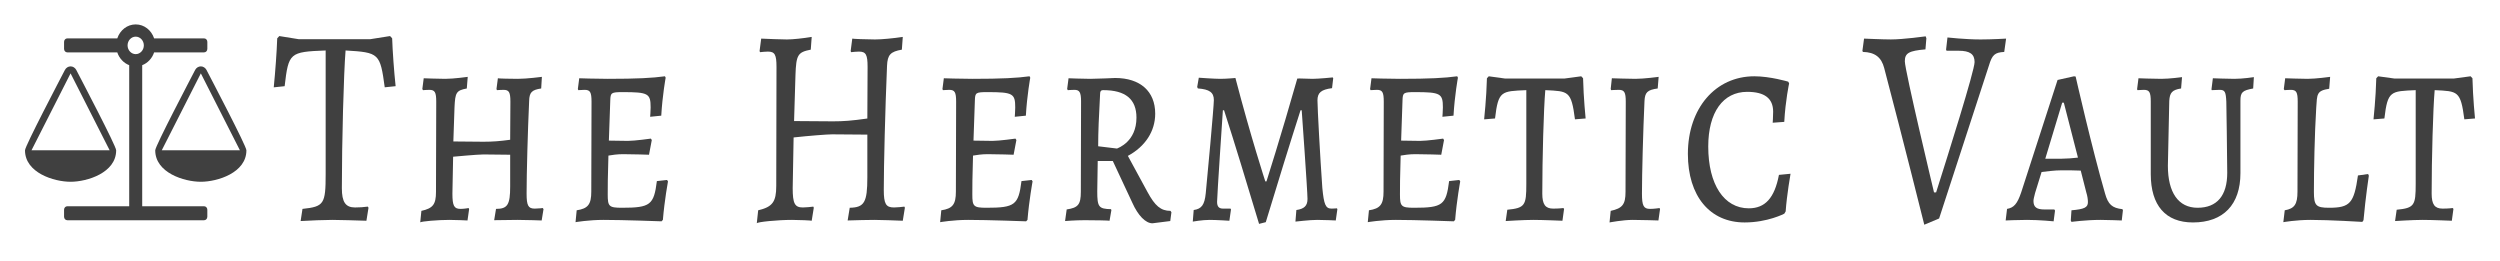
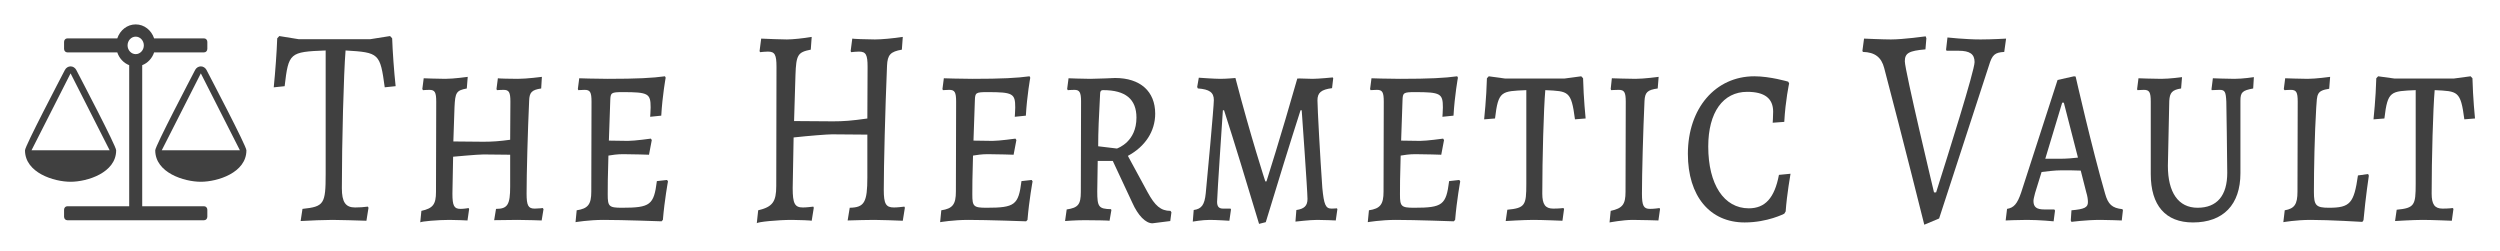
- <svg xmlns="http://www.w3.org/2000/svg" width="100%" height="100%" viewBox="0 0 144 15" version="1.1" xml:space="preserve" style="fill-rule:evenodd;clip-rule:evenodd;stroke-linejoin:round;stroke-miterlimit:2;">
-   <rect id="Publisher-Logo" x="0" y="0" width="144" height="14.4" style="fill:none;" />
+ <svg xmlns="http://www.w3.org/2000/svg" width="100%" height="100%" viewBox="0 0 600 60" version="1.1" xml:space="preserve" style="fill-rule:evenodd;clip-rule:evenodd;stroke-linejoin:round;stroke-miterlimit:2;">
+   <rect id="Publisher-Logo" x="0" y="0" width="600" height="60" style="fill:none;" />
  <g id="Publisher-Logo1">
-     <path id="Title" d="M17.316,12.732c0.548,-0.033 1.389,-0.066 1.829,-0.066c0.453,0 1.387,0.033 1.961,0.049l0.12,-0.748l-0.04,-0.066c-0.227,0.033 -0.494,0.049 -0.734,0.049c-0.547,0 -0.761,-0.31 -0.761,-1.11c0,-2.661 0.107,-6.627 0.214,-7.933c1.936,0.114 1.989,0.163 2.256,2.122l0.627,-0.065c-0.093,-0.864 -0.173,-1.99 -0.2,-2.757l-0.12,-0.13l-1.135,0.179l-4.137,0l-1.108,-0.179l-0.12,0.13c-0.027,0.767 -0.107,1.893 -0.2,2.824l0.627,-0.066c0.227,-1.927 0.28,-1.976 2.363,-2.058l0,7.117c0,1.73 -0.093,1.877 -1.335,2.008l-0.107,0.7Z" style="fill:#404040;fill-rule:nonzero;" />
-     <path d="M24.205,12.813c0.027,-0.065 1.041,-0.147 1.681,-0.147c0.401,0 1.042,0.033 1.042,0.033l0.093,-0.651l-0.026,-0.065c0,0 -0.254,0.049 -0.468,0.049c-0.374,0 -0.468,-0.18 -0.468,-0.882l0.041,-2.123c0,0 1.402,-0.131 1.749,-0.131c0.468,0 1.537,0.017 1.537,0.017l0,1.829c0,1.045 -0.147,1.29 -0.815,1.29l-0.107,0.651l1.335,-0.017c0.533,0 1.401,0.033 1.401,0.033l0.106,-0.651l-0.04,-0.065c0,0 -0.253,0.033 -0.467,0.033c-0.374,0 -0.467,-0.18 -0.467,-0.866c0,-1.143 0.067,-3.606 0.147,-5.336c0.013,-0.49 0.147,-0.637 0.694,-0.718l0.04,-0.669c0,0 -0.868,0.114 -1.388,0.114c-0.373,0 -1.147,-0.016 -1.147,-0.033l-0.081,0.619l0.027,0.065c0,0 0.241,-0.017 0.374,-0.017c0.321,0 0.401,0.131 0.401,0.686l-0.013,2.189c-0.588,0.081 -1.002,0.114 -1.537,0.114l-1.736,-0.016l0.067,-1.976c0.04,-0.831 0.093,-0.962 0.708,-1.076l0.053,-0.669c0,0 -0.801,0.114 -1.295,0.114c-0.426,0 -1.24,-0.033 -1.24,-0.033l-0.08,0.62l0.04,0.066c0,-0.002 0.227,-0.019 0.36,-0.019c0.32,0 0.401,0.131 0.401,0.686l-0.014,5.191c0,0.719 -0.173,0.947 -0.841,1.094l-0.067,0.667Z" style="fill:#404040;fill-rule:nonzero;" />
-     <path d="M33.151,12.797c0,0 0.747,-0.131 1.614,-0.131c1.121,0 3.337,0.082 3.337,0.082l0.08,-0.082c0.094,-1.14 0.294,-2.218 0.294,-2.218l-0.054,-0.082l-0.586,0.065c-0.173,1.372 -0.373,1.536 -2.016,1.536c-0.749,0 -0.815,-0.082 -0.815,-0.768c0,-0.408 0,-0.996 0.04,-2.237c0.187,-0.033 0.507,-0.082 0.841,-0.082c0.575,0 1.497,0.033 1.497,0.033l0.16,-0.847l-0.053,-0.082c0,0 -0.936,0.131 -1.323,0.131l-1.096,-0.016l0.081,-2.319c0.013,-0.441 0.053,-0.474 0.721,-0.474c1.47,0 1.603,0.082 1.603,0.882c0,0.18 -0.027,0.539 -0.027,0.539l0.64,-0.065c0.066,-1.174 0.253,-2.186 0.253,-2.186l-0.04,-0.082c-0.706,0.098 -1.601,0.147 -3.297,0.147c-0.693,0 -1.641,-0.033 -1.641,-0.033l-0.08,0.619l0.027,0.065c0,0 0.24,-0.017 0.36,-0.017c0.321,0 0.401,0.131 0.401,0.686l-0.014,5.175c0,0.735 -0.187,0.979 -0.841,1.077l-0.066,0.684Z" style="fill:#404040;fill-rule:nonzero;" />
-     <path d="M43.591,12.862c0.027,-0.081 1.215,-0.196 2.028,-0.196c0.4,0 1.135,0.033 1.135,0.049l0.12,-0.748l-0.027,-0.066c-0.147,0.017 -0.4,0.049 -0.601,0.049c-0.467,0 -0.587,-0.228 -0.587,-1.11l0.053,-2.923c0.895,-0.098 1.95,-0.179 2.217,-0.179c0.454,0 1.416,0.016 2.03,0.016l0,2.465c0,1.437 -0.173,1.731 -1.015,1.748l-0.12,0.732c0.481,-0.016 1.202,-0.033 1.535,-0.033c0.427,0 1.187,0.033 1.641,0.049l0.121,-0.748l-0.027,-0.066c-0.147,0.017 -0.401,0.049 -0.601,0.049c-0.467,0 -0.587,-0.212 -0.587,-1.012c0,-1.388 0.08,-4.618 0.187,-7.149c0.026,-0.635 0.2,-0.815 0.854,-0.929l0.053,-0.734c-0.534,0.081 -1.214,0.147 -1.601,0.147c-0.426,0 -1.308,-0.033 -1.308,-0.049l-0.093,0.716l0.026,0.065c0.134,-0.016 0.334,-0.033 0.455,-0.033c0.4,0 0.494,0.18 0.494,0.882l-0.014,2.972c-0.908,0.13 -1.389,0.163 -1.976,0.163l-2.244,-0.016l0.08,-2.646c0.04,-1.173 0.134,-1.32 0.881,-1.467l0.054,-0.734c-0.481,0.081 -1.095,0.147 -1.428,0.147c-0.374,0 -1.067,-0.033 -1.481,-0.049l-0.094,0.716l0.027,0.065c0.133,-0.016 0.347,-0.033 0.454,-0.033c0.4,0 0.494,0.18 0.494,0.882l-0.014,6.855c0,0.915 -0.213,1.209 -1.041,1.404l-0.08,0.749Z" style="fill:#404040;fill-rule:nonzero;" />
-     <path d="M54.152,12.797c0,0 0.747,-0.131 1.614,-0.131c1.121,0 3.337,0.082 3.337,0.082l0.08,-0.082c0.094,-1.14 0.294,-2.218 0.294,-2.218l-0.053,-0.082l-0.587,0.065c-0.173,1.372 -0.373,1.536 -2.016,1.536c-0.748,0 -0.815,-0.082 -0.815,-0.768c0,-0.408 0,-0.996 0.04,-2.237c0.187,-0.033 0.507,-0.082 0.841,-0.082c0.575,0 1.497,0.033 1.497,0.033l0.16,-0.847l-0.053,-0.082c0,0 -0.936,0.131 -1.323,0.131l-1.095,-0.016l0.08,-2.319c0.013,-0.441 0.053,-0.474 0.721,-0.474c1.47,0 1.603,0.082 1.603,0.882c0,0.18 -0.026,0.539 -0.026,0.539l0.639,-0.065c0.067,-1.174 0.253,-2.186 0.253,-2.186l-0.04,-0.082c-0.706,0.098 -1.601,0.147 -3.297,0.147c-0.693,0 -1.641,-0.033 -1.641,-0.033l-0.08,0.619l0.027,0.065c0,0 0.24,-0.017 0.36,-0.017c0.321,0 0.401,0.131 0.401,0.686l-0.014,5.175c0,0.735 -0.186,0.979 -0.841,1.077l-0.066,0.684Z" style="fill:#404040;fill-rule:nonzero;" />
-     <path d="M66.38,12.862l1.027,-0.13l0.067,-0.505l-0.053,-0.081c-0.561,0 -0.895,-0.294 -1.321,-1.078l-1.135,-2.089c1.001,-0.538 1.575,-1.419 1.575,-2.432c0,-1.29 -0.867,-2.055 -2.309,-2.055c0,0 -1.029,0.049 -1.429,0.049c-0.413,0 -1.254,-0.033 -1.254,-0.033l-0.08,0.62l0.04,0.066c0,-0.002 0.227,-0.019 0.374,-0.019c0.294,0 0.387,0.131 0.387,0.67l-0.013,5.207c0,0.735 -0.161,0.915 -0.815,1.012l-0.093,0.668c0,0 0.587,-0.049 1.134,-0.049c0.493,0 1.428,0.016 1.428,0.032l0.107,-0.618l-0.027,-0.049c-0.708,-0.016 -0.788,-0.13 -0.788,-1.029l0.027,-1.747l0.868,0l1.122,2.4c0.334,0.751 0.774,1.19 1.161,1.19Zm-2.042,-4.306l-1.083,-0.131c0,-0.849 0.04,-1.698 0.107,-2.939c0,-0.229 0.04,-0.294 0.187,-0.294c1.283,0 1.911,0.522 1.911,1.584c0,1.388 -1.056,1.747 -1.122,1.78Z" style="fill:#404040;fill-rule:nonzero;" />
-     <path d="M72.522,12.895l0.387,-0.098c0.694,-2.283 1.388,-4.536 2.002,-6.447l0.067,0c0,0 0.334,4.653 0.334,5.11c0,0.392 -0.187,0.572 -0.641,0.637l-0.054,0.667c0.027,0 0.815,-0.098 1.255,-0.098c0.414,0 1.068,0.033 1.068,0.033l0.093,-0.651l-0.026,-0.049c0,0 -0.174,0.017 -0.307,0.017c-0.347,0 -0.441,-0.229 -0.534,-1.192c-0.12,-1.682 -0.28,-4.62 -0.28,-5.045c0,-0.44 0.213,-0.62 0.84,-0.701l0.067,-0.57l-0.026,-0.049c0,0 -0.815,0.082 -1.162,0.082c-0.28,0 -0.801,-0.033 -0.881,-0.016c-0.961,3.377 -1.775,5.923 -1.775,5.923l-0.067,0c0,0.001 -0.827,-2.529 -1.722,-5.956c0,0 -0.507,0.049 -0.867,0.049c-0.362,0 -1.242,-0.065 -1.242,-0.065l-0.093,0.536l0.04,0.082c0.666,0.049 0.92,0.228 0.92,0.669c0,0.376 -0.387,4.587 -0.467,5.371c-0.067,0.669 -0.24,0.898 -0.694,0.963l-0.053,0.667c0,0 0.547,-0.098 0.974,-0.098c0.373,0 1.134,0.049 1.134,0.049l0.093,-0.651l-0.026,-0.048l-0.428,0c-0.24,0 -0.347,-0.115 -0.347,-0.392c0,-0.327 0.334,-5.274 0.334,-5.274l0.067,0c0.629,1.944 1.309,4.196 2.017,6.545Z" style="fill:#404040;fill-rule:nonzero;" />
-     <path d="M78.784,12.797c0,0 0.748,-0.131 1.614,-0.131c1.122,0 3.338,0.082 3.338,0.082l0.08,-0.082c0.093,-1.14 0.293,-2.218 0.293,-2.218l-0.053,-0.082l-0.587,0.065c-0.173,1.372 -0.373,1.536 -2.016,1.536c-0.748,0 -0.815,-0.082 -0.815,-0.768c0,-0.408 0,-0.996 0.04,-2.237c0.187,-0.033 0.508,-0.082 0.842,-0.082c0.574,0 1.496,0.033 1.496,0.033l0.16,-0.847l-0.053,-0.082c0,0 -0.935,0.131 -1.323,0.131l-1.095,-0.016l0.08,-2.319c0.013,-0.441 0.054,-0.474 0.722,-0.474c1.469,0 1.603,0.082 1.603,0.882c0,0.18 -0.027,0.539 -0.027,0.539l0.639,-0.065c0.067,-1.174 0.254,-2.186 0.254,-2.186l-0.04,-0.082c-0.706,0.098 -1.601,0.147 -3.298,0.147c-0.693,0 -1.64,-0.033 -1.64,-0.033l-0.08,0.619l0.026,0.065c0,0 0.241,-0.017 0.361,-0.017c0.32,0 0.4,0.131 0.4,0.686l-0.013,5.175c0,0.735 -0.187,0.979 -0.841,1.077l-0.067,0.684Z" style="fill:#404040;fill-rule:nonzero;" />
-     <path d="M86.728,12.732c0,0 1.028,-0.066 1.588,-0.066c0.52,0 1.681,0.049 1.681,0.049l0.094,-0.683l-0.04,-0.049c0,0 -0.227,0.033 -0.588,0.033c-0.454,0 -0.627,-0.245 -0.627,-0.866c0,-2.008 0.08,-4.897 0.173,-5.958c1.335,0.065 1.496,0.032 1.709,1.681l0.614,-0.049c0,0 -0.12,-1.175 -0.147,-2.316l-0.106,-0.114l-0.975,0.131l-3.403,0l-0.948,-0.131l-0.106,0.114c-0.027,1.126 -0.161,2.367 -0.161,2.367l0.628,-0.051c0.187,-1.6 0.36,-1.567 1.802,-1.632l0,5.403c0,1.225 -0.067,1.388 -1.095,1.486l-0.093,0.651Z" style="fill:#404040;fill-rule:nonzero;" />
-     <path d="M92.709,12.813c0,0 0.761,-0.147 1.335,-0.147c0.506,0 1.481,0.033 1.481,0.033l0.093,-0.651l-0.027,-0.065c0,0 -0.293,0.049 -0.547,0.049c-0.374,0 -0.467,-0.18 -0.467,-0.882c0,-1.142 0.066,-3.59 0.146,-5.336c0.027,-0.49 0.161,-0.637 0.761,-0.718l0.054,-0.669c0,0 -0.841,0.114 -1.335,0.114c-0.466,0 -1.28,-0.033 -1.36,-0.033l-0.067,0.619l0.027,0.065c0,0 0.28,-0.017 0.44,-0.017c0.321,0 0.401,0.147 0.401,0.686l-0.014,5.191c0,0.719 -0.173,0.947 -0.854,1.094l-0.067,0.667Z" style="fill:#404040;fill-rule:nonzero;" />
-     <path d="M100.491,12.813c1.322,0 2.283,-0.504 2.283,-0.504l0.08,-0.131c0.067,-0.962 0.281,-2.17 0.281,-2.17l-0.668,0.065c-0.254,1.339 -0.801,1.926 -1.736,1.926c-1.428,0 -2.336,-1.371 -2.336,-3.559c0,-1.975 0.854,-3.15 2.243,-3.15c1.001,0 1.495,0.375 1.495,1.142c0,0.311 -0.026,0.637 -0.026,0.637l0.667,-0.049c0.067,-1.239 0.28,-2.218 0.28,-2.218l-0.053,-0.098c0,-0.001 -1.041,-0.31 -1.949,-0.31c-2.243,0 -3.83,1.843 -3.83,4.471c0,2.432 1.266,3.948 3.269,3.948Z" style="fill:#404040;fill-rule:nonzero;" />
-     <path d="M110.839,12.944l0.854,-0.359l2.87,-8.811c0.187,-0.62 0.334,-0.751 0.881,-0.783l0.107,-0.767c0,0 -0.828,0.049 -1.468,0.049c-0.881,0 -1.909,-0.115 -1.909,-0.115l-0.08,0.7l0.027,0.065l0.694,0c0.654,0 0.921,0.196 0.921,0.653c0,0.49 -1.522,5.32 -2.216,7.507l-0.12,0c0,0.002 -1.682,-7.032 -1.682,-7.554c0,-0.473 0.24,-0.604 1.188,-0.685l0.053,-0.637l-0.04,-0.114c0,0 -1.295,0.179 -2.002,0.179c-0.454,0 -1.548,-0.048 -1.548,-0.048l-0.094,0.701l0.027,0.066c0.694,0.016 1.068,0.31 1.228,0.93c1.121,4.257 2.309,9.023 2.309,9.023Z" style="fill:#404040;fill-rule:nonzero;" />
-     <path d="M119.317,12.781c0,0 0.814,-0.115 1.682,-0.115c0.4,0 1.214,0.033 1.214,0.033l0.067,-0.586l-0.027,-0.065c-0.6,-0.065 -0.827,-0.278 -1.001,-0.898c-0.761,-2.627 -1.695,-6.74 -1.695,-6.74l-0.093,-0.016l-0.948,0.212l-2.096,6.478c-0.227,0.67 -0.427,0.882 -0.814,0.948l-0.08,0.667c0,0 0.681,-0.033 1.228,-0.033c0.721,0 1.535,0.082 1.535,0.082l0.08,-0.618l-0.04,-0.065l-0.574,0c-0.44,0 -0.627,-0.131 -0.627,-0.491c0,-0.098 0.04,-0.245 0.093,-0.457l0.374,-1.209c0.253,-0.032 0.747,-0.098 1.148,-0.098c0.293,0 0.841,0 1.108,0.017l0.32,1.257c0.067,0.213 0.093,0.409 0.093,0.556c0,0.31 -0.2,0.408 -0.947,0.473l-0.04,0.586l0.04,0.082Zm-1.509,-3.638l0.975,-3.231l0.093,0l0.814,3.166c-0.253,0.033 -0.694,0.065 -0.974,0.065l-0.908,0Z" style="fill:#404040;fill-rule:nonzero;" />
-     <path d="M126.313,12.813c1.749,0 2.736,-1.026 2.736,-2.838l0,-4.177c0,-0.49 0.12,-0.588 0.734,-0.702l0.04,-0.653c0,0 -0.627,0.098 -1.121,0.098c-0.413,0 -1.241,-0.033 -1.241,-0.033l-0.08,0.635l0.014,0.049l0.454,-0.017c0.307,0 0.36,0.115 0.387,0.686c0,0 0.053,3.232 0.053,4.098c0,1.306 -0.587,2.008 -1.709,2.008c-1.109,0 -1.71,-0.882 -1.71,-2.417l0.08,-3.736c0.027,-0.473 0.16,-0.637 0.681,-0.718l0.054,-0.653c0,0 -0.722,0.098 -1.188,0.098c-0.467,0 -1.321,-0.033 -1.321,-0.033l-0.08,0.635l0.027,0.049c0,0 0.24,-0.017 0.36,-0.017c0.321,0 0.401,0.131 0.401,0.686l0,4.163c0,1.812 0.853,2.789 2.429,2.789Z" style="fill:#404040;fill-rule:nonzero;" />
-     <path d="M131.52,12.797c0,0 0.721,-0.131 1.574,-0.131c1.095,0 2.977,0.115 2.977,0.115l0.067,-0.098c0.12,-1.337 0.307,-2.561 0.307,-2.561l-0.04,-0.098l-0.587,0.082c-0.227,1.599 -0.454,1.861 -1.669,1.861c-0.748,0 -0.868,-0.131 -0.868,-0.915c0,-1.289 0.04,-3.314 0.134,-4.848c0.053,-0.782 0.013,-0.978 0.747,-1.092l0.054,-0.685c0,0 -0.828,0.114 -1.295,0.114c-0.44,0 -1.227,-0.033 -1.294,-0.033l-0.08,0.62l0.04,0.066c0,-0.002 0.227,-0.019 0.361,-0.019c0.32,0 0.4,0.131 0.4,0.686l-0.013,5.175c0,0.735 -0.174,0.979 -0.734,1.077l-0.081,0.684Z" style="fill:#404040;fill-rule:nonzero;" />
-     <path d="M137.956,12.732c0,0 1.028,-0.066 1.588,-0.066c0.519,0 1.681,0.049 1.681,0.049l0.093,-0.683l-0.04,-0.049c0,0 -0.227,0.033 -0.587,0.033c-0.454,0 -0.628,-0.245 -0.628,-0.866c0,-2.008 0.08,-4.897 0.174,-5.958c1.335,0.065 1.495,0.032 1.709,1.681l0.614,-0.049c0,0 -0.12,-1.175 -0.147,-2.316l-0.107,-0.114l-0.974,0.131l-3.403,0l-0.948,-0.131l-0.107,0.114c-0.027,1.126 -0.16,2.367 -0.16,2.367l0.627,-0.051c0.187,-1.6 0.361,-1.567 1.803,-1.632l0,5.403c0,1.225 -0.067,1.388 -1.095,1.486l-0.093,0.651Z" style="fill:#404040;fill-rule:nonzero;" />
-     <path id="Icon" d="M11.568,4.226l2.251,4.431l-4.502,0l2.251,-4.431Zm-7.503,0l2.251,4.431l-4.502,0l2.251,-4.431Zm4.813,-1.209l2.877,0c0.106,0 0.188,-0.088 0.188,-0.201l0,-0.403c0,-0.113 -0.082,-0.202 -0.188,-0.202l-2.877,0c-0.159,-0.472 -0.569,-0.805 -1.061,-0.805c-0.493,0 -0.903,0.333 -1.062,0.805l-2.877,0c-0.106,0 -0.188,0.089 -0.188,0.202l0,0.403c0,0.113 0.082,0.201 0.188,0.201l2.877,0c0.112,0.34 0.37,0.617 0.687,0.737l0,8.126l-3.564,0c-0.106,0 -0.188,0.088 -0.188,0.201l0,0.403c0,0.114 0.082,0.202 0.188,0.202l7.877,0c0.105,0 0.187,-0.088 0.187,-0.202l0,-0.403c0,-0.113 -0.082,-0.201 -0.187,-0.201l-3.564,0l0,-8.126c0.317,-0.12 0.575,-0.397 0.686,-0.737l0.001,0Zm-1.061,0.101c-0.258,0 -0.469,-0.227 -0.469,-0.504c0,-0.277 0.211,-0.503 0.469,-0.503c0.257,0 0.468,0.226 0.468,0.503c0,0.277 -0.211,0.504 -0.468,0.504Zm6.376,5.539c0,-0.245 -2.045,-4.135 -2.298,-4.626c-0.064,-0.126 -0.193,-0.208 -0.328,-0.208c-0.135,0 -0.263,0.082 -0.328,0.208c-0.252,0.491 -2.298,4.381 -2.298,4.626c0,1.297 1.671,1.813 2.626,1.813c0.956,0 2.626,-0.516 2.626,-1.813Zm-7.502,0c0.001,-0.245 -2.045,-4.135 -2.297,-4.626c-0.064,-0.126 -0.193,-0.208 -0.328,-0.208c-0.135,0 -0.264,0.082 -0.328,0.208c-0.253,0.491 -2.298,4.381 -2.298,4.626c0,1.297 1.67,1.813 2.625,1.813c0.956,0 2.626,-0.516 2.626,-1.813Z" style="fill:#404040;fill-rule:nonzero;" />
+     <path id="Title" d="M72.151,53.048c2.281,-0.136 5.785,-0.272 7.618,-0.272c1.888,0 5.782,0.136 8.174,0.204l0.5,-3.119l-0.166,-0.272c-0.946,0.136 -2.059,0.204 -3.06,0.204c-2.281,0 -3.171,-1.293 -3.171,-4.625c0,-11.087 0.445,-27.615 0.89,-33.056c8.066,0.476 8.289,0.68 9.401,8.842l2.615,-0.272c-0.389,-3.597 -0.723,-8.289 -0.834,-11.485l-0.501,-0.544l-4.729,0.748l-17.238,0l-4.617,-0.748l-0.5,0.544c-0.112,3.196 -0.445,7.888 -0.835,11.764l2.615,-0.272c0.945,-8.033 1.168,-8.237 9.846,-8.577l0,29.655c0,7.21 -0.389,7.822 -5.563,8.365l-0.445,2.916Z" style="fill:#404040;fill-rule:nonzero;" />
+     <path d="M100.856,53.388c0.111,-0.272 4.338,-0.612 7.003,-0.612c1.668,0 4.34,0.136 4.34,0.136l0.389,-2.711l-0.111,-0.272c0,0 -1.057,0.204 -1.948,0.204c-1.558,0 -1.948,-0.749 -1.948,-3.675l0.167,-8.845c0,0 5.844,-0.545 7.291,-0.545c1.948,0 6.401,0.068 6.401,0.068l0,7.621c0,4.355 -0.613,5.376 -3.395,5.376l-0.446,2.711l5.562,-0.068c2.221,0 5.837,0.136 5.837,0.136l0.445,-2.711l-0.167,-0.272c0,0 -1.057,0.136 -1.947,0.136c-1.557,0 -1.947,-0.749 -1.947,-3.607c0,-4.763 0.279,-15.025 0.612,-22.233c0.056,-2.04 0.612,-2.652 2.893,-2.992l0.167,-2.788c0,0 -3.616,0.476 -5.782,0.476c-1.555,0 -4.782,-0.068 -4.782,-0.136l-0.334,2.576l0.111,0.271c0,0 1.002,-0.068 1.559,-0.068c1.335,0 1.669,0.545 1.669,2.858l-0.055,9.118c-2.449,0.341 -4.175,0.477 -6.401,0.477l-7.235,-0.068l0.278,-8.234c0.167,-3.462 0.39,-4.006 2.95,-4.482l0.222,-2.788c0,0 -3.339,0.476 -5.394,0.476c-1.777,0 -5.17,-0.136 -5.17,-0.136l-0.334,2.584l0.167,0.272c0,-0.009 0.946,-0.077 1.502,-0.077c1.335,0 1.669,0.545 1.669,2.858l-0.056,21.628c0,2.994 -0.723,3.947 -3.504,4.557l-0.278,2.781Z" style="fill:#404040;fill-rule:nonzero;" />
+     <path d="M138.127,53.32c0,0 3.115,-0.544 6.727,-0.544c4.672,0 13.905,0.34 13.905,0.34l0.333,-0.34c0.39,-4.752 1.224,-9.243 1.224,-9.243l-0.222,-0.341l-2.445,0.273c-0.721,5.715 -1.554,6.396 -8.401,6.396c-3.117,0 -3.395,-0.34 -3.395,-3.198c0,-1.701 0,-4.151 0.167,-9.322c0.779,-0.137 2.115,-0.341 3.506,-0.341c2.394,0 6.235,0.136 6.235,0.136l0.667,-3.527l-0.222,-0.341c0,0 -3.896,0.545 -5.511,0.545l-4.564,-0.068l0.334,-9.663c0.055,-1.838 0.222,-1.974 3.006,-1.974c6.123,0 6.68,0.34 6.68,3.675c0,0.748 -0.111,2.246 -0.111,2.246l2.663,-0.273c0.278,-4.891 1.057,-9.107 1.057,-9.107l-0.167,-0.34c-2.943,0.408 -6.671,0.612 -13.74,0.612c-2.888,0 -6.836,-0.136 -6.836,-0.136l-0.334,2.576l0.112,0.271c0,0 1.001,-0.068 1.502,-0.068c1.335,0 1.668,0.545 1.668,2.858l-0.055,21.56c0,3.062 -0.779,4.082 -3.505,4.489l-0.278,2.849Z" style="fill:#404040;fill-rule:nonzero;" />
+     <path d="M181.629,53.592c0.111,-0.34 5.062,-0.816 8.449,-0.816c1.669,0 4.73,0.136 4.73,0.204l0.501,-3.119l-0.112,-0.272c-0.612,0.068 -1.669,0.204 -2.504,0.204c-1.948,0 -2.448,-0.953 -2.448,-4.627l0.222,-12.177c3.729,-0.409 8.125,-0.749 9.238,-0.749c1.892,0 5.899,0.068 8.459,0.068l0,10.273c0,5.987 -0.724,7.212 -4.23,7.28l-0.5,3.051c2.003,-0.068 5.008,-0.136 6.396,-0.136c1.777,0 4.947,0.136 6.838,0.204l0.501,-3.119l-0.111,-0.272c-0.612,0.068 -1.669,0.204 -2.504,0.204c-1.947,0 -2.447,-0.885 -2.447,-4.218c0,-5.783 0.334,-19.244 0.779,-29.789c0.111,-2.645 0.834,-3.393 3.56,-3.869l0.222,-3.06c-2.225,0.34 -5.061,0.612 -6.671,0.612c-1.777,0 -5.45,-0.136 -5.45,-0.204l-0.39,2.984l0.111,0.271c0.557,-0.068 1.392,-0.136 1.893,-0.136c1.669,0 2.059,0.749 2.059,3.674l-0.056,12.382c-3.784,0.545 -5.788,0.681 -8.236,0.681l-9.35,-0.068l0.334,-11.022c0.167,-4.89 0.557,-5.502 3.673,-6.114l0.223,-3.06c-2.004,0.34 -4.563,0.612 -5.952,0.612c-1.555,0 -4.446,-0.136 -6.17,-0.204l-0.389,2.984l0.111,0.271c0.556,-0.068 1.446,-0.136 1.891,-0.136c1.669,0 2.058,0.749 2.058,3.674l-0.055,28.564c0,3.81 -0.89,5.035 -4.339,5.849l-0.334,3.121Z" style="fill:#404040;fill-rule:nonzero;" />
+     <path d="M225.632,53.32c0,0 3.115,-0.544 6.726,-0.544c4.673,0 13.905,0.34 13.905,0.34l0.334,-0.34c0.389,-4.752 1.224,-9.243 1.224,-9.243l-0.223,-0.341l-2.445,0.273c-0.721,5.715 -1.553,6.396 -8.401,6.396c-3.117,0 -3.394,-0.34 -3.394,-3.198c0,-1.701 0,-4.151 0.166,-9.322c0.779,-0.137 2.115,-0.341 3.507,-0.341c2.394,0 6.235,0.136 6.235,0.136l0.667,-3.527l-0.222,-0.341c0,0 -3.897,0.545 -5.511,0.545l-4.565,-0.068l0.334,-9.663c0.056,-1.838 0.223,-1.974 3.006,-1.974c6.124,0 6.68,0.34 6.68,3.675c0,0.748 -0.111,2.246 -0.111,2.246l2.663,-0.273c0.278,-4.891 1.057,-9.107 1.057,-9.107l-0.167,-0.34c-2.942,0.408 -6.67,0.612 -13.739,0.612c-2.888,0 -6.836,-0.136 -6.836,-0.136l-0.334,2.576l0.111,0.271c0,0 1.001,-0.068 1.502,-0.068c1.335,0 1.669,0.545 1.669,2.858l-0.056,21.56c0,3.062 -0.778,4.082 -3.504,4.489l-0.278,2.849Z" style="fill:#404040;fill-rule:nonzero;" />
+     <path d="M276.582,53.592l4.282,-0.542l0.278,-2.102l-0.222,-0.339c-2.337,0 -3.727,-1.225 -5.505,-4.491l-4.726,-8.707c4.171,-2.238 6.559,-5.913 6.559,-10.131c0,-5.376 -3.61,-8.563 -9.62,-8.563c0,0 -4.287,0.204 -5.953,0.204c-1.721,0 -5.225,-0.136 -5.225,-0.136l-0.334,2.584l0.167,0.272c0,-0.009 0.946,-0.077 1.558,-0.077c1.224,0 1.613,0.544 1.613,2.79l-0.056,21.696c0,3.062 -0.667,3.811 -3.393,4.219l-0.389,2.779c0,0 2.447,-0.204 4.726,-0.204c2.055,0 5.95,0.068 5.95,0.136l0.445,-2.576l-0.111,-0.203c-2.951,-0.068 -3.285,-0.545 -3.285,-4.287l0.111,-7.282l3.619,0l4.676,10.003c1.391,3.126 3.224,4.957 4.835,4.957Zm-8.509,-17.944l-4.509,-0.543c0,-3.539 0.167,-7.077 0.445,-12.248c0,-0.953 0.167,-1.225 0.779,-1.225c5.345,0 7.961,2.178 7.961,6.6c0,5.784 -4.398,7.28 -4.676,7.416Z" style="fill:#404040;fill-rule:nonzero;" />
+     <path d="M302.174,53.728l1.613,-0.408c2.892,-9.514 5.784,-18.901 8.343,-26.86l0.278,0c0,0 1.39,19.387 1.39,21.292c0,1.633 -0.779,2.381 -2.67,2.652l-0.222,2.78c0.111,0 3.393,-0.408 5.228,-0.408c1.724,0 4.449,0.136 4.449,0.136l0.39,-2.712l-0.111,-0.203c0,0 -0.723,0.068 -1.28,0.068c-1.446,0 -1.835,-0.953 -2.224,-4.966c-0.501,-7.006 -1.168,-19.249 -1.168,-21.018c0,-1.836 0.89,-2.585 3.504,-2.925l0.278,-2.371l-0.112,-0.204c0,0 -3.392,0.34 -4.838,0.34c-1.168,0 -3.337,-0.136 -3.671,-0.068c-4.005,14.071 -7.397,24.682 -7.397,24.682l-0.278,0c0,0.002 -3.449,-10.538 -7.175,-24.818c0,0 -2.114,0.204 -3.615,0.204c-1.507,0 -5.174,-0.272 -5.174,-0.272l-0.389,2.236l0.167,0.339c2.778,0.204 3.833,0.953 3.833,2.789c0,1.565 -1.611,19.114 -1.944,22.379c-0.278,2.788 -1,3.741 -2.889,4.012l-0.223,2.78c0,0 2.278,-0.408 4.056,-0.408c1.556,0 4.727,0.204 4.727,0.204l0.389,-2.712l-0.111,-0.203l-1.78,0c-1.002,0 -1.447,-0.476 -1.447,-1.633c0,-1.36 1.391,-21.972 1.391,-21.972l0.278,0c2.62,8.096 5.456,17.483 8.404,27.268Z" style="fill:#404040;fill-rule:nonzero;" />
+     <path d="M328.267,53.32c0,0 3.115,-0.544 6.727,-0.544c4.672,0 13.905,0.34 13.905,0.34l0.333,-0.34c0.39,-4.752 1.224,-9.243 1.224,-9.243l-0.222,-0.341l-2.445,0.273c-0.721,5.715 -1.554,6.396 -8.401,6.396c-3.117,0 -3.395,-0.34 -3.395,-3.198c0,-1.701 0,-4.151 0.167,-9.322c0.779,-0.137 2.115,-0.341 3.506,-0.341c2.394,0 6.235,0.136 6.235,0.136l0.667,-3.527l-0.222,-0.341c0,0 -3.896,0.545 -5.511,0.545l-4.564,-0.068l0.334,-9.663c0.055,-1.838 0.222,-1.974 3.006,-1.974c6.123,0 6.68,0.34 6.68,3.675c0,0.748 -0.111,2.246 -0.111,2.246l2.663,-0.273c0.278,-4.891 1.057,-9.107 1.057,-9.107l-0.167,-0.34c-2.943,0.408 -6.671,0.612 -13.74,0.612c-2.888,0 -6.836,-0.136 -6.836,-0.136l-0.334,2.576l0.112,0.271c0,0 1.001,-0.068 1.502,-0.068c1.335,0 1.668,0.545 1.668,2.858l-0.055,21.56c0,3.062 -0.779,4.082 -3.505,4.489l-0.278,2.849Z" style="fill:#404040;fill-rule:nonzero;" />
+     <path d="M361.366,53.048c0,0 4.284,-0.272 6.617,-0.272c2.166,0 7.006,0.204 7.006,0.204l0.389,-2.847l-0.167,-0.204c0,0 -0.946,0.136 -2.448,0.136c-1.891,0 -2.614,-1.021 -2.614,-3.605c0,-8.367 0.334,-20.407 0.723,-24.828c5.563,0.272 6.23,0.136 7.12,7.006l2.559,-0.204c0,0 -0.5,-4.897 -0.611,-9.649l-0.446,-0.476l-4.06,0.544l-14.179,0l-3.95,-0.544l-0.445,0.476c-0.111,4.692 -0.667,9.86 -0.667,9.86l2.614,-0.211c0.779,-6.666 1.502,-6.53 7.51,-6.802l0,22.515c0,5.102 -0.278,5.782 -4.561,6.189l-0.39,2.712Z" style="fill:#404040;fill-rule:nonzero;" />
+     <path d="M386.288,53.388c0,0 3.171,-0.612 5.56,-0.612c2.11,0 6.171,0.136 6.171,0.136l0.389,-2.711l-0.111,-0.272c0,0 -1.224,0.204 -2.281,0.204c-1.557,0 -1.947,-0.748 -1.947,-3.673c0,-4.759 0.278,-14.959 0.612,-22.235c0.111,-2.04 0.668,-2.652 3.171,-2.992l0.223,-2.788c0,0 -3.505,0.476 -5.561,0.476c-1.943,0 -5.336,-0.136 -5.67,-0.136l-0.278,2.576l0.112,0.271c0,0 1.168,-0.068 1.835,-0.068c1.335,0 1.669,0.612 1.669,2.857l-0.055,21.631c0,2.992 -0.724,3.945 -3.561,4.555l-0.278,2.781Z" style="fill:#404040;fill-rule:nonzero;" />
+     <path d="M418.713,53.388c5.507,0 9.513,-2.102 9.513,-2.102l0.333,-0.543c0.278,-4.011 1.168,-9.045 1.168,-9.045l-2.781,0.272c-1.057,5.578 -3.338,8.027 -7.232,8.027c-5.952,0 -9.735,-5.714 -9.735,-14.829c0,-8.23 3.56,-13.128 9.346,-13.128c4.172,0 6.23,1.565 6.23,4.762c0,1.292 -0.111,2.652 -0.111,2.652l2.782,-0.204c0.278,-5.161 1.168,-9.241 1.168,-9.241l-0.223,-0.408c0,-0.003 -4.339,-1.292 -8.122,-1.292c-9.345,0 -15.958,7.676 -15.958,18.628c0,10.135 5.278,16.451 13.622,16.451Z" style="fill:#404040;fill-rule:nonzero;" />
+     <path d="M461.829,53.932l3.56,-1.496l11.958,-36.711c0.779,-2.584 1.39,-3.128 3.671,-3.264l0.444,-3.196c0,0 -3.448,0.204 -6.117,0.204c-3.671,0 -7.954,-0.476 -7.954,-0.476l-0.333,2.916l0.111,0.271l2.892,0c2.725,0 3.838,0.816 3.838,2.72c0,2.04 -6.341,22.168 -9.233,31.28l-0.501,0c0,0.009 -7.007,-29.299 -7.007,-31.475c0,-1.972 1.001,-2.516 4.95,-2.856l0.222,-2.652l-0.167,-0.476c0,0 -5.395,0.748 -8.343,0.748c-1.891,0 -6.451,-0.204 -6.451,-0.204l-0.39,2.924l0.112,0.272c2.892,0.068 4.449,1.292 5.117,3.876c4.671,17.739 9.621,37.595 9.621,37.595Z" style="fill:#404040;fill-rule:nonzero;" />
+     <path d="M497.153,53.252c0,0 3.393,-0.476 7.008,-0.476c1.668,0 5.061,0.136 5.061,0.136l0.278,-2.44l-0.112,-0.271c-2.502,-0.273 -3.448,-1.157 -4.171,-3.744c-3.17,-10.944 -7.063,-28.08 -7.063,-28.08l-0.389,-0.068l-3.949,0.884l-8.732,26.992c-0.945,2.791 -1.779,3.675 -3.392,3.948l-0.334,2.779c0,0 2.837,-0.136 5.117,-0.136c3.003,0 6.396,0.34 6.396,0.34l0.333,-2.576l-0.167,-0.271l-2.391,0c-1.835,0 -2.614,-0.545 -2.614,-2.042c0,-0.408 0.167,-1.021 0.389,-1.906l1.558,-5.036c1.056,-0.136 3.114,-0.409 4.782,-0.409c1.224,0 3.504,0 4.617,0.068l1.334,5.241c0.278,0.885 0.39,1.702 0.39,2.314c0,1.293 -0.835,1.702 -3.949,1.973l-0.167,2.44l0.167,0.34Zm-6.285,-15.155l4.06,-13.464l0.39,0l3.392,13.192c-1.056,0.136 -2.892,0.272 -4.06,0.272l-3.782,0Z" style="fill:#404040;fill-rule:nonzero;" />
+     <path d="M526.302,53.388c7.291,0 11.401,-4.275 11.401,-11.826l0,-17.405c0,-2.04 0.501,-2.448 3.06,-2.924l0.167,-2.72c0,0 -2.615,0.408 -4.67,0.408c-1.72,0 -5.171,-0.136 -5.171,-0.136l-0.334,2.644l0.056,0.203l1.892,-0.068c1.28,0 1.503,0.476 1.614,2.857c0,0 0.223,13.468 0.223,17.073c0,5.442 -2.449,8.367 -7.124,8.367c-4.62,0 -7.124,-3.673 -7.124,-10.067l0.333,-15.569c0.112,-1.972 0.668,-2.652 2.839,-2.992l0.223,-2.72c0,0 -3.006,0.408 -4.95,0.408c-1.944,0 -5.503,-0.136 -5.503,-0.136l-0.334,2.644l0.111,0.203c0,0 1.001,-0.068 1.502,-0.068c1.335,0 1.669,0.544 1.669,2.857l0,17.345c0,7.551 3.554,11.622 10.12,11.622Z" style="fill:#404040;fill-rule:nonzero;" />
+     <path d="M548.002,53.32c0,0 3.004,-0.544 6.558,-0.544c4.561,0 12.404,0.476 12.404,0.476l0.278,-0.408c0.501,-5.568 1.28,-10.67 1.28,-10.67l-0.167,-0.408l-2.448,0.34c-0.945,6.666 -1.891,7.755 -6.953,7.755c-3.116,0 -3.616,-0.544 -3.616,-3.809c0,-5.374 0.167,-13.809 0.556,-20.203c0.223,-3.256 0.056,-4.072 3.115,-4.548l0.223,-2.856c0,0 -3.449,0.476 -5.393,0.476c-1.833,0 -5.114,-0.136 -5.392,-0.136l-0.334,2.584l0.167,0.272c0,-0.009 0.946,-0.077 1.502,-0.077c1.335,0 1.669,0.544 1.669,2.857l-0.056,21.563c0,3.061 -0.723,4.08 -3.059,4.487l-0.334,2.849Z" style="fill:#404040;fill-rule:nonzero;" />
+     <path d="M574.815,53.048c0,0 4.283,-0.272 6.617,-0.272c2.165,0 7.005,0.204 7.005,0.204l0.39,-2.847l-0.167,-0.204c0,0 -0.946,0.136 -2.448,0.136c-1.891,0 -2.615,-1.021 -2.615,-3.605c0,-8.367 0.334,-20.407 0.724,-24.828c5.562,0.272 6.23,0.136 7.12,7.006l2.559,-0.204c0,0 -0.501,-4.897 -0.612,-9.649l-0.445,-0.476l-4.061,0.544l-14.178,0l-3.95,-0.544l-0.445,0.476c-0.111,4.692 -0.668,9.86 -0.668,9.86l2.615,-0.211c0.779,-6.666 1.502,-6.53 7.51,-6.802l0,22.515c0,5.102 -0.278,5.782 -4.562,6.189l-0.389,2.712Z" style="fill:#404040;fill-rule:nonzero;" />
+     <path id="Icon" d="M48.199,17.607l9.379,18.464l-18.759,0l9.38,-18.464Zm-31.26,0l9.379,18.464l-18.758,0l9.379,-18.464Zm20.051,-5.036l11.99,0c0.44,0 0.782,-0.367 0.782,-0.839l0,-1.678c0,-0.473 -0.342,-0.84 -0.782,-0.84l-11.99,0c-0.66,-1.967 -2.371,-3.357 -4.421,-3.357c-2.051,0 -3.762,1.39 -4.422,3.357l-11.989,0c-0.44,0 -0.782,0.367 -0.782,0.84l0,1.678c0,0.472 0.342,0.839 0.782,0.839l11.989,0c0.465,1.417 1.54,2.571 2.86,3.069l0,33.86l-14.849,0c-0.44,0 -0.782,0.367 -0.782,0.839l0,1.679c0,0.472 0.342,0.839 0.782,0.839l32.822,0c0.438,0 0.78,-0.367 0.78,-0.839l0,-1.679c0,-0.472 -0.342,-0.839 -0.782,-0.839l-14.848,0l0,-33.86c1.319,-0.498 2.394,-1.652 2.858,-3.069l0.002,0Zm-4.421,0.42c-1.074,0 -1.952,-0.944 -1.952,-2.098c0,-1.154 0.878,-2.098 1.952,-2.098c1.073,0 1.952,0.944 1.952,2.098c0,1.154 -0.879,2.098 -1.952,2.098Zm26.569,23.08c0,-1.022 -8.523,-17.231 -9.573,-19.277c-0.269,-0.524 -0.806,-0.865 -1.368,-0.865c-0.562,0 -1.099,0.341 -1.368,0.865c-1.05,2.046 -9.573,18.255 -9.573,19.277c0,5.403 6.96,7.554 10.941,7.554c3.983,0 10.941,-2.151 10.941,-7.554Zm-31.26,0c0.003,-1.022 -8.52,-17.231 -9.57,-19.277c-0.268,-0.524 -0.806,-0.865 -1.367,-0.865c-0.562,0 -1.099,0.341 -1.368,0.865c-1.052,2.046 -9.573,18.255 -9.573,19.277c0,5.403 6.958,7.554 10.939,7.554c3.982,0 10.939,-2.151 10.939,-7.554Z" style="fill:#404040;fill-rule:nonzero;" />
  </g>
</svg>
